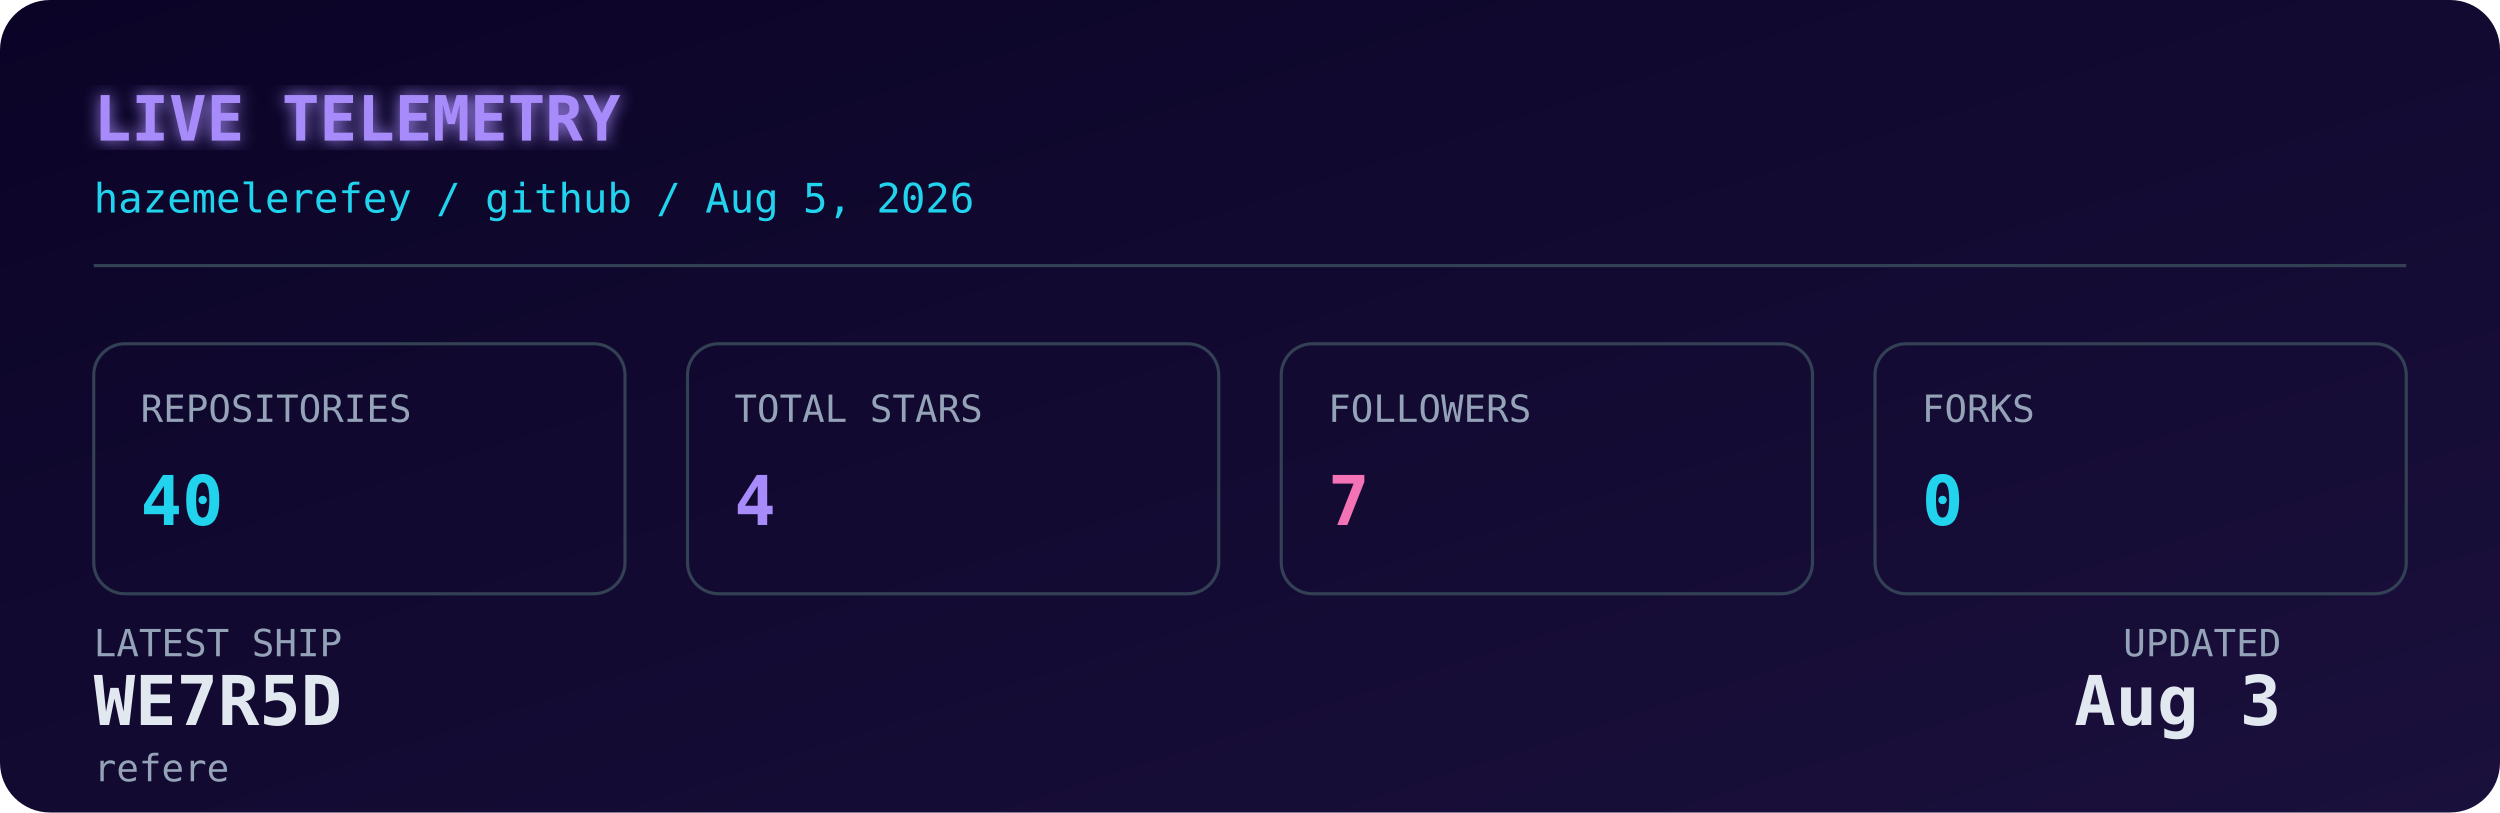
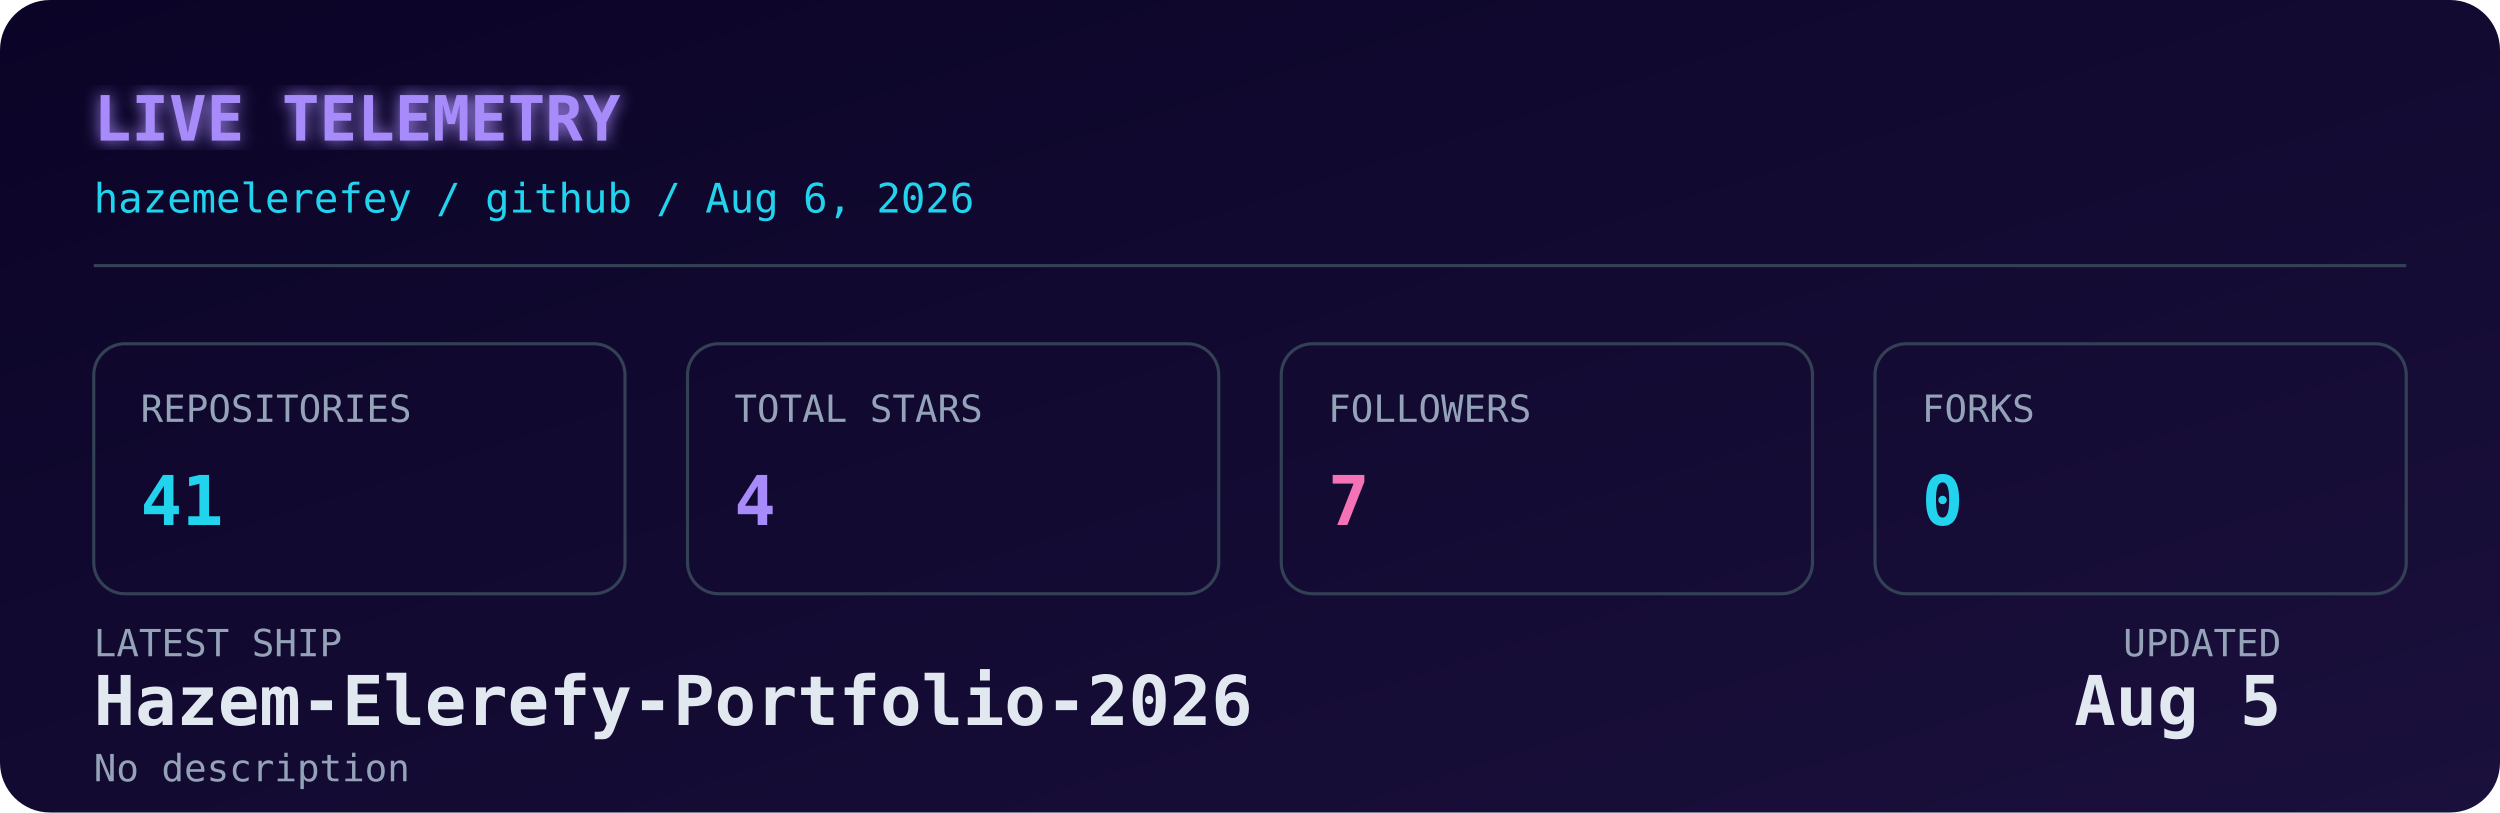
<svg xmlns="http://www.w3.org/2000/svg" width="800" height="260" viewBox="0 0 800 260" role="img" aria-label="Live GitHub dashboard for Hazem Elerefy">
  <defs>
    <linearGradient id="bg" x1="0" y1="0" x2="1" y2="1">
      <stop offset="0%" stop-color="#0b0427" />
      <stop offset="100%" stop-color="#1a103c" />
    </linearGradient>
    <filter id="glow" x="-20%" y="-20%" width="140%" height="140%">
      <feGaussianBlur stdDeviation="2.5" result="blur" />
      <feMerge>
        <feMergeNode in="blur" />
        <feMergeNode in="SourceGraphic" />
      </feMerge>
    </filter>
    <style>
      .mono { font-family: 'JetBrains Mono', 'SFMono-Regular', 'Fira Code', monospace; }
      .label { fill: #94a3b8; font-size: 12px; }
      .value { fill: #e2e8f0; font-size: 22px; font-weight: 700; }
      .accent { fill: #22d3ee; }
      .purple { fill: #a78bfa; }
      .pink { fill: #f472b6; }
      .title { fill: #a78bfa; font-size: 20px; font-weight: 700; }
      .subtitle { fill: #22d3ee; font-size: 13px; }
      .box { fill: none; stroke: #334155; stroke-width: 1; }
      @media (prefers-color-scheme: light) {
        .value { fill: #0f172a; }
        .label { fill: #475569; }
        .title { fill: #7c3aed; }
        .subtitle { fill: #0891b2; }
        .box { stroke: #cbd5e1; }
      }
    </style>
  </defs>
  <rect width="800" height="260" rx="16" fill="url(#bg)" />
  <text x="30" y="45" class="mono title" filter="url(#glow)">LIVE TELEMETRY</text>
-   <text x="30" y="68" class="mono subtitle">hazemelerefey / github / Aug 5, 2026</text>
+   <text x="30" y="68" class="mono subtitle">hazemelerefey / github / Aug 6, 2026</text>
  <line x1="30" y1="85" x2="770" y2="85" stroke="#334155" stroke-width="1" />
  <g transform="translate(30, 110)">
    <rect width="170" height="80" rx="10" class="box" />
    <text x="15" y="25" class="mono label">REPOSITORIES</text>
-     <text x="15" y="58" class="mono value accent">40</text>
+     <text x="15" y="58" class="mono value accent">41</text>
  </g>
  <g transform="translate(220, 110)">
    <rect width="170" height="80" rx="10" class="box" />
    <text x="15" y="25" class="mono label">TOTAL STARS</text>
    <text x="15" y="58" class="mono value purple">4</text>
  </g>
  <g transform="translate(410, 110)">
    <rect width="170" height="80" rx="10" class="box" />
    <text x="15" y="25" class="mono label">FOLLOWERS</text>
    <text x="15" y="58" class="mono value pink">7</text>
  </g>
  <g transform="translate(600, 110)">
    <rect width="170" height="80" rx="10" class="box" />
    <text x="15" y="25" class="mono label">FORKS</text>
    <text x="15" y="58" class="mono value accent">0</text>
  </g>
  <g transform="translate(30, 210)">
    <text x="0" y="0" class="mono label">LATEST SHIP</text>
-     <text x="0" y="22" class="mono value" font-size="15" fill="#e2e8f0">WE7R5D</text>
-     <text x="0" y="40" class="mono label" font-size="11">refere</text>
+     <text x="0" y="22" class="mono value" font-size="15" fill="#e2e8f0">Hazem-Elerefy-Portfolio-2026</text>
+     <text x="0" y="40" class="mono label" font-size="11">No description</text>
    <text x="700" y="0" class="mono label" text-anchor="end">UPDATED</text>
-     <text x="700" y="22" class="mono value" font-size="15" text-anchor="end" fill="#e2e8f0">Aug 3</text>
+     <text x="700" y="22" class="mono value" font-size="15" text-anchor="end" fill="#e2e8f0">Aug 5</text>
  </g>
</svg>
